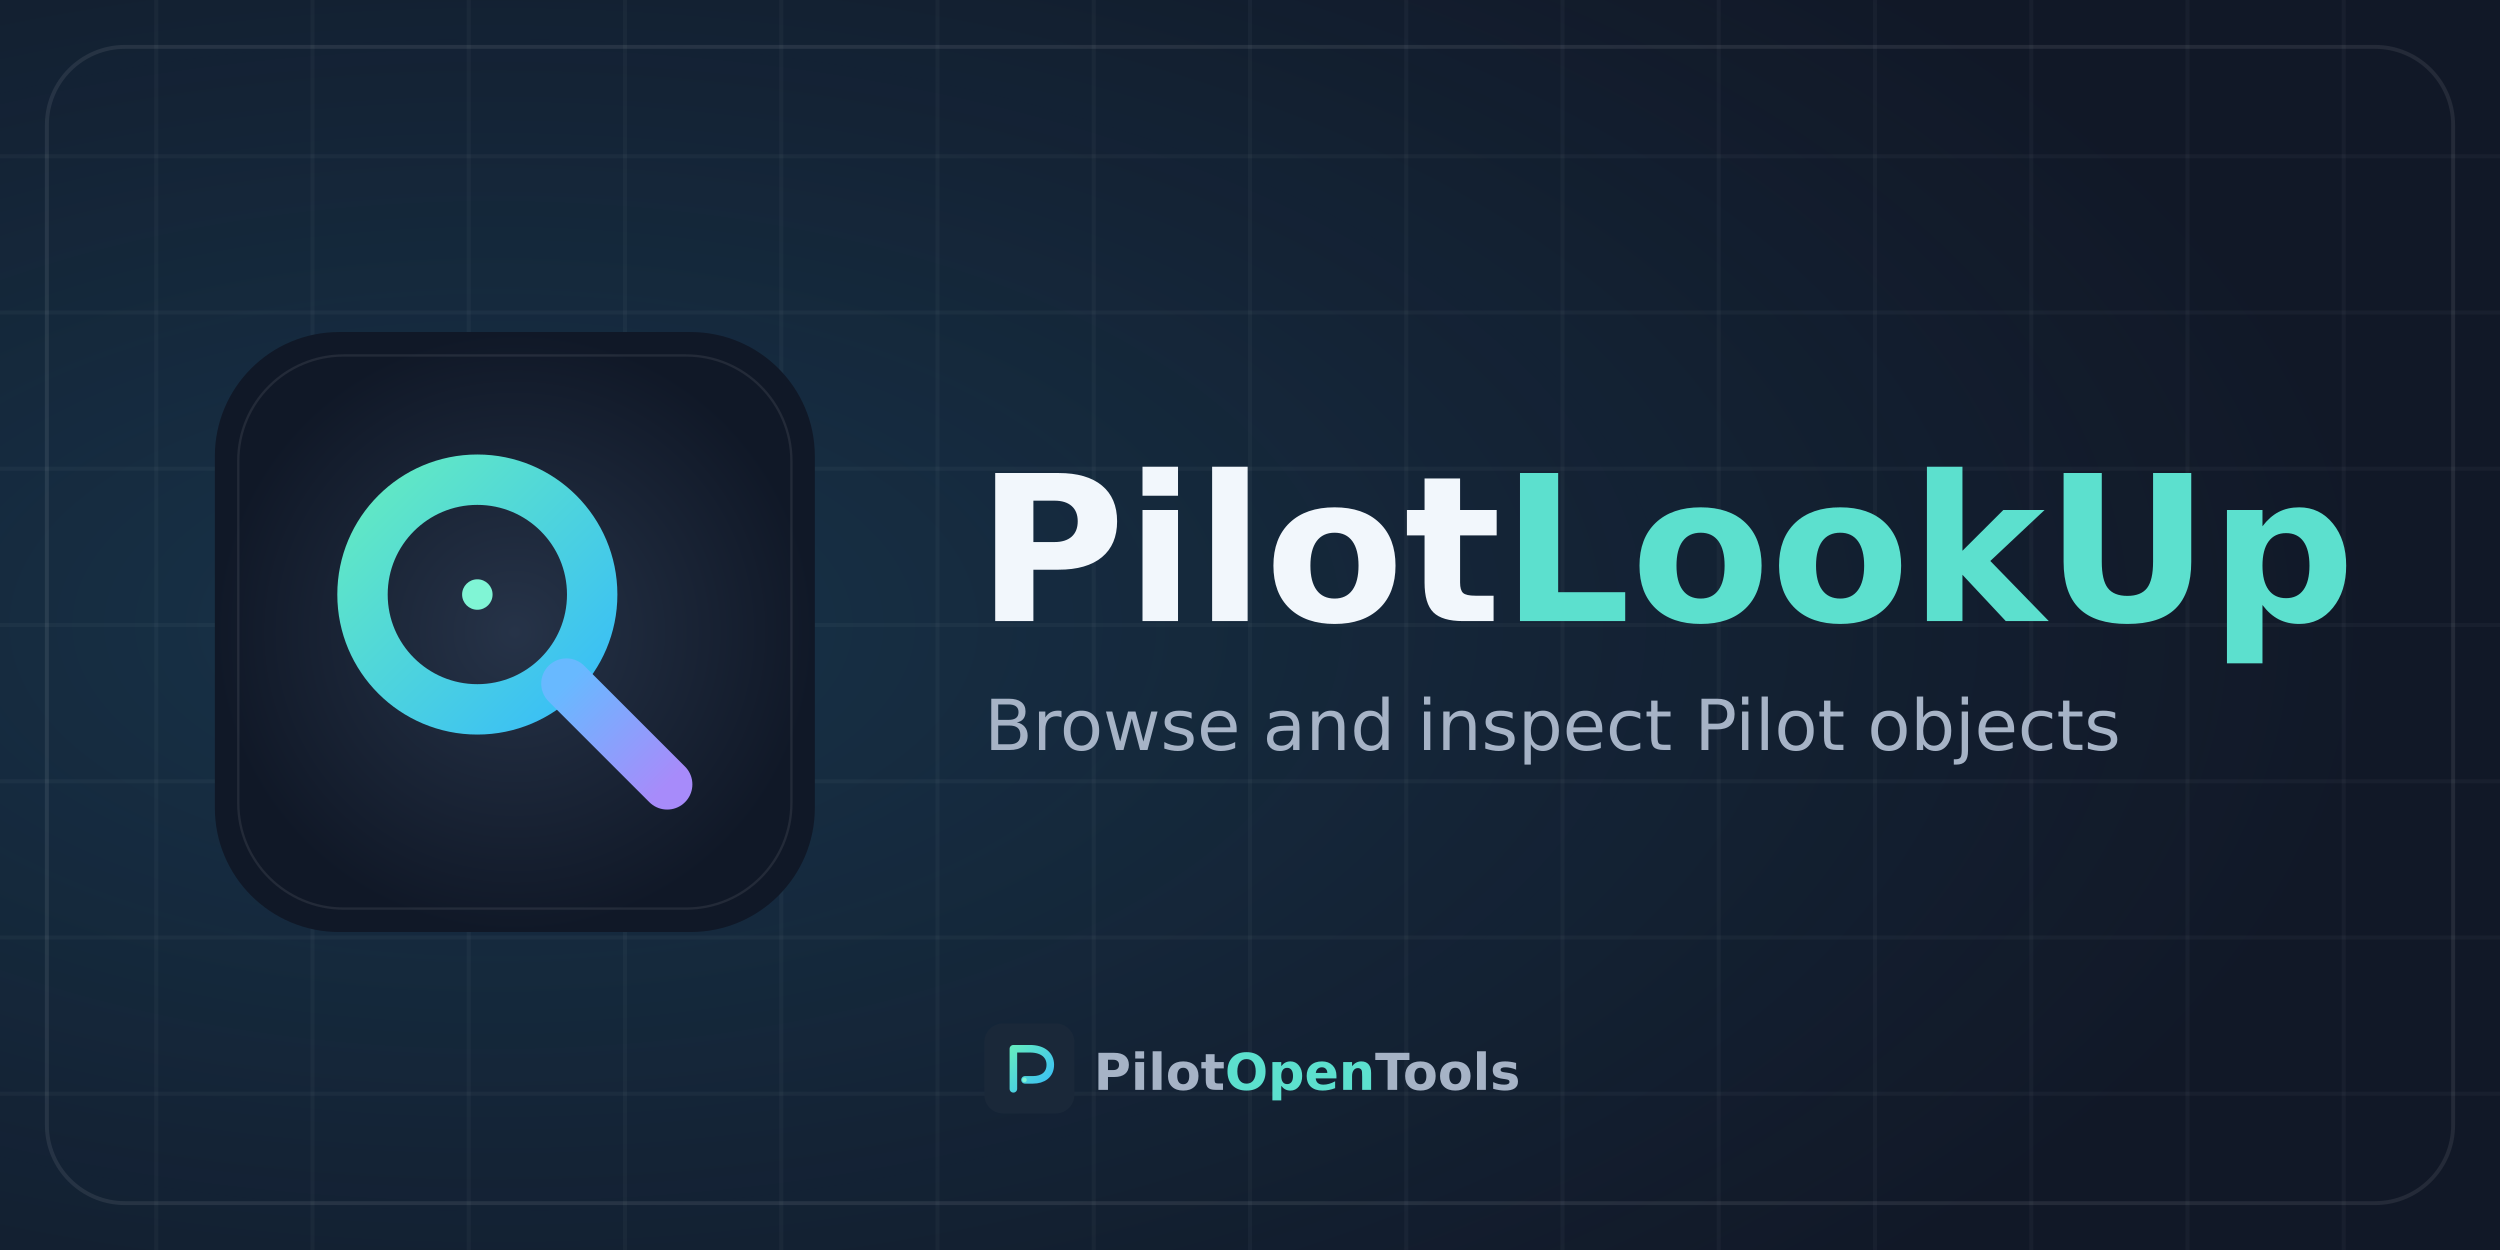
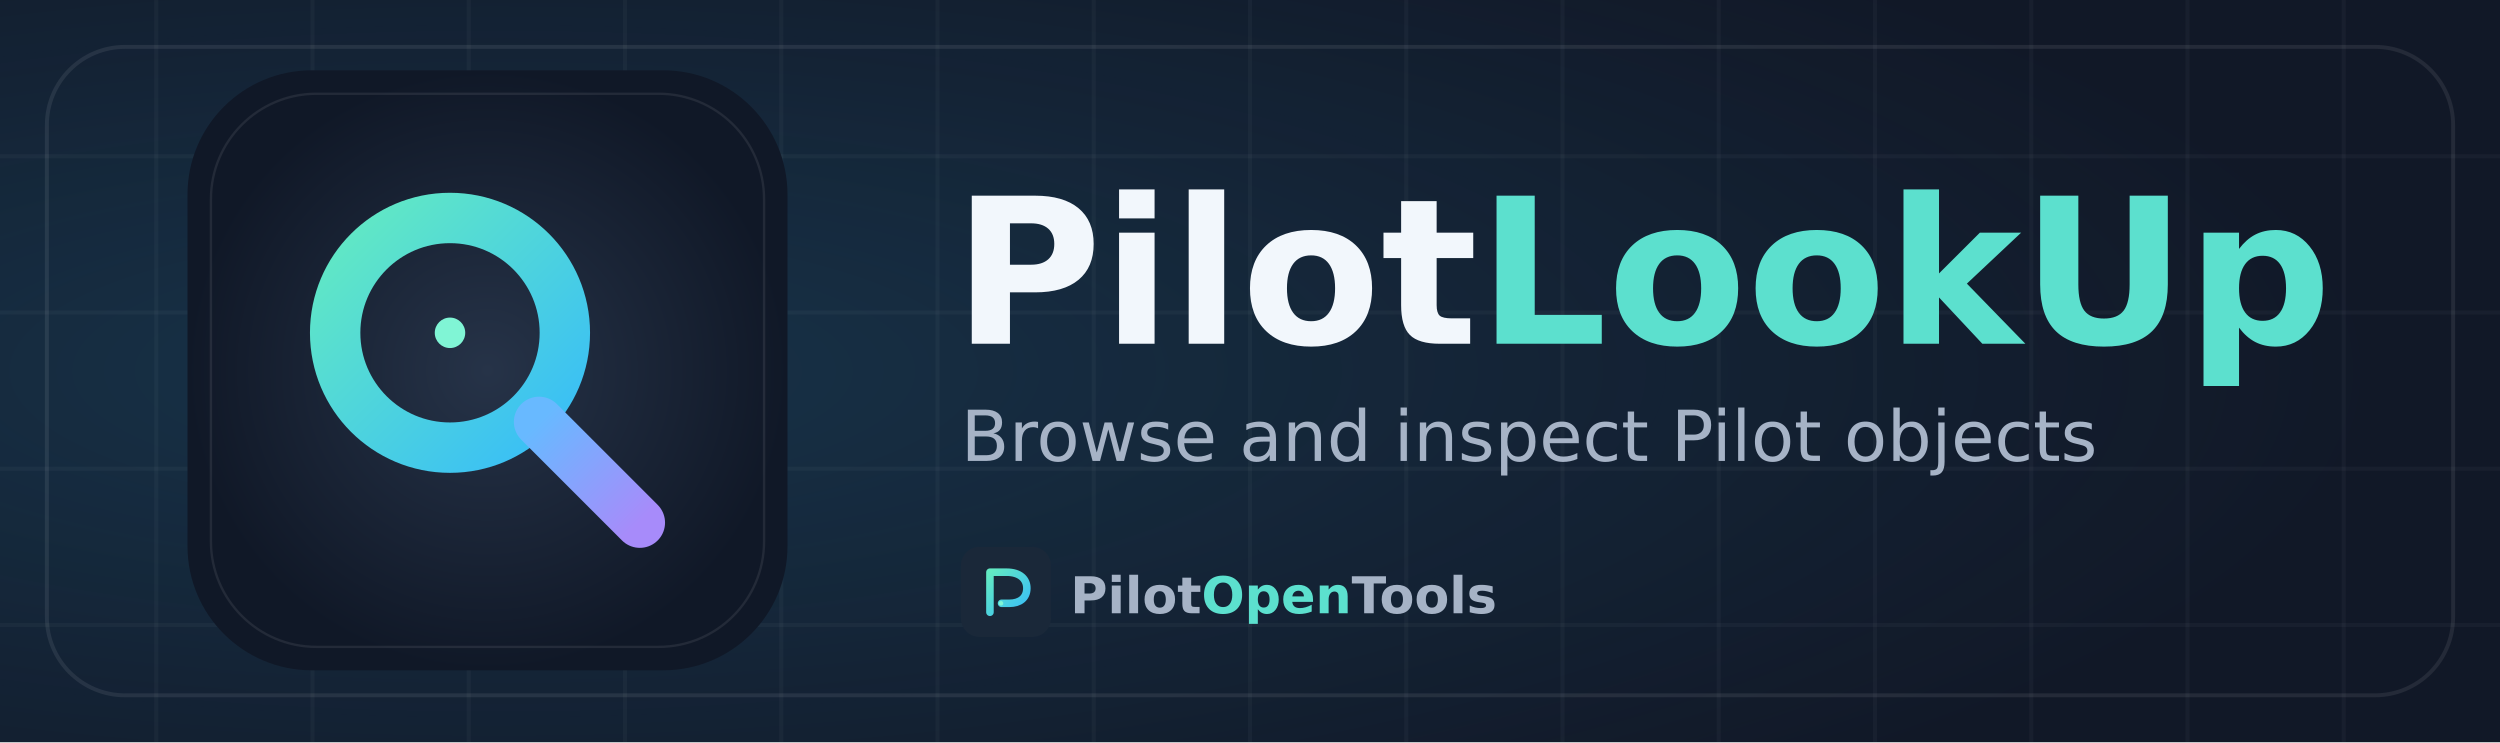
- <svg xmlns="http://www.w3.org/2000/svg" width="1280" height="640" viewBox="0 0 1280 640">
+ <svg xmlns="http://www.w3.org/2000/svg" width="1280" height="380" viewBox="0 0 1280 380">
  <defs>
    <linearGradient id="a" x1="0" x2="1" y1="0" y2="1">
      <stop stop-color="#63EAC2" />
      <stop offset="1" stop-color="#38BDF8" />
    </linearGradient>
    <linearGradient id="b" x1="0" x2="1" y1="0" y2="1">
      <stop stop-color="#68B9FF" />
      <stop offset="1" stop-color="#A78BFA" />
    </linearGradient>
    <radialGradient id="bg">
      <stop stop-color="#263348" />
      <stop offset="1" stop-color="#101827" />
    </radialGradient>
    <radialGradient id="glow" cx="0.2" cy="0.5" r="0.75">
      <stop stop-color="#38BDF8" stop-opacity="0.16" />
      <stop offset="1" stop-color="#38BDF8" stop-opacity="0" />
    </radialGradient>
  </defs>
-   <rect width="1280" height="640" fill="#111827" />
-   <rect width="1280" height="640" fill="url(#glow)" />
+   <rect width="1280" height="380" fill="#111827" />
+   <rect width="1280" height="380" fill="url(#glow)" />
  <g stroke="#ffffff" stroke-opacity="0.035" stroke-width="2">
-     <path d="M0 80H1280M0 160H1280M0 240H1280M0 320H1280M0 400H1280M0 480H1280M0 560H1280" />
-     <path d="M80 0V640M160 0V640M240 0V640M320 0V640M400 0V640M480 0V640M560 0V640M640 0V640M720 0V640M800 0V640M880 0V640M960 0V640M1040 0V640M1120 0V640M1200 0V640" />
+     <path d="M0 80H1280M0 160H1280M0 240H1280M0 320H1280" />
+     <path d="M80 0V380M160 0V380M240 0V380M320 0V380M400 0V380M480 0V380M560 0V380M640 0V380M720 0V380M800 0V380M880 0V380M960 0V380M1040 0V380M1120 0V380M1200 0V380" />
  </g>
-   <rect x="24" y="24" width="1232" height="592" rx="40" fill="none" stroke="#ffffff" stroke-opacity="0.08" stroke-width="2" />
-   <g transform="translate(110 170) scale(.6)">
+   <rect x="24" y="24" width="1232" height="332" rx="40" fill="none" stroke="#ffffff" stroke-opacity="0.08" stroke-width="2" />
+   <g transform="translate(96 36) scale(.6)">
    <rect width="512" height="512" rx="106" fill="url(#bg)" />
    <rect x="20" y="20" width="472" height="472" rx="90" fill="none" stroke="#ffffff" stroke-opacity="0.08" stroke-width="2" />
    <circle cx="224" cy="224" r="98" fill="none" stroke="url(#a)" stroke-width="43" />
    <path d="M300 300 L386 386" fill="none" stroke="url(#b)" stroke-width="43" stroke-linecap="round" stroke-linejoin="round" />
    <circle cx="224" cy="224" r="13" fill="#80F5D5" />
  </g>
-   <text x="500" y="318" font-family="'Segoe UI','DejaVu Sans',Arial,sans-serif" font-size="104" font-weight="700" fill="#F2F7FC">Pilot<tspan fill="#5CE0CE">LookUp</tspan>
+   <text x="488" y="176" font-family="'Segoe UI','DejaVu Sans',Arial,sans-serif" font-size="104" font-weight="700" fill="#F2F7FC">Pilot<tspan fill="#5CE0CE">LookUp</tspan>
  </text>
-   <text x="504" y="384" font-family="'Segoe UI','DejaVu Sans',Arial,sans-serif" font-size="36" fill="#A6B3C6">Browse and inspect Pilot objects</text>
-   <g transform="translate(504 524) scale(.09)">
+   <text x="492" y="236" font-family="'Segoe UI','DejaVu Sans',Arial,sans-serif" font-size="36" fill="#A6B3C6">Browse and inspect Pilot objects</text>
+   <g transform="translate(492 280) scale(.09)">
    <rect width="512" height="512" rx="106" fill="#1A2839" />
    <path d="M165 372 V144 H259 C336 144 375 183 375 235 C375 292 333 321 276 321 H231" fill="none" stroke="url(#a)" stroke-width="43" stroke-linecap="round" stroke-linejoin="round" />
    <circle cx="228" cy="321" r="13" fill="#80F5D5" />
  </g>
-   <text x="560" y="558" font-family="'Segoe UI','DejaVu Sans',Arial,sans-serif" font-size="26" font-weight="600" fill="#A6B3C6">Pilot<tspan fill="#5CE0CE">Open</tspan>Tools</text>
+   <text x="548" y="314" font-family="'Segoe UI','DejaVu Sans',Arial,sans-serif" font-size="26" font-weight="600" fill="#A6B3C6">Pilot<tspan fill="#5CE0CE">Open</tspan>Tools</text>
</svg>
